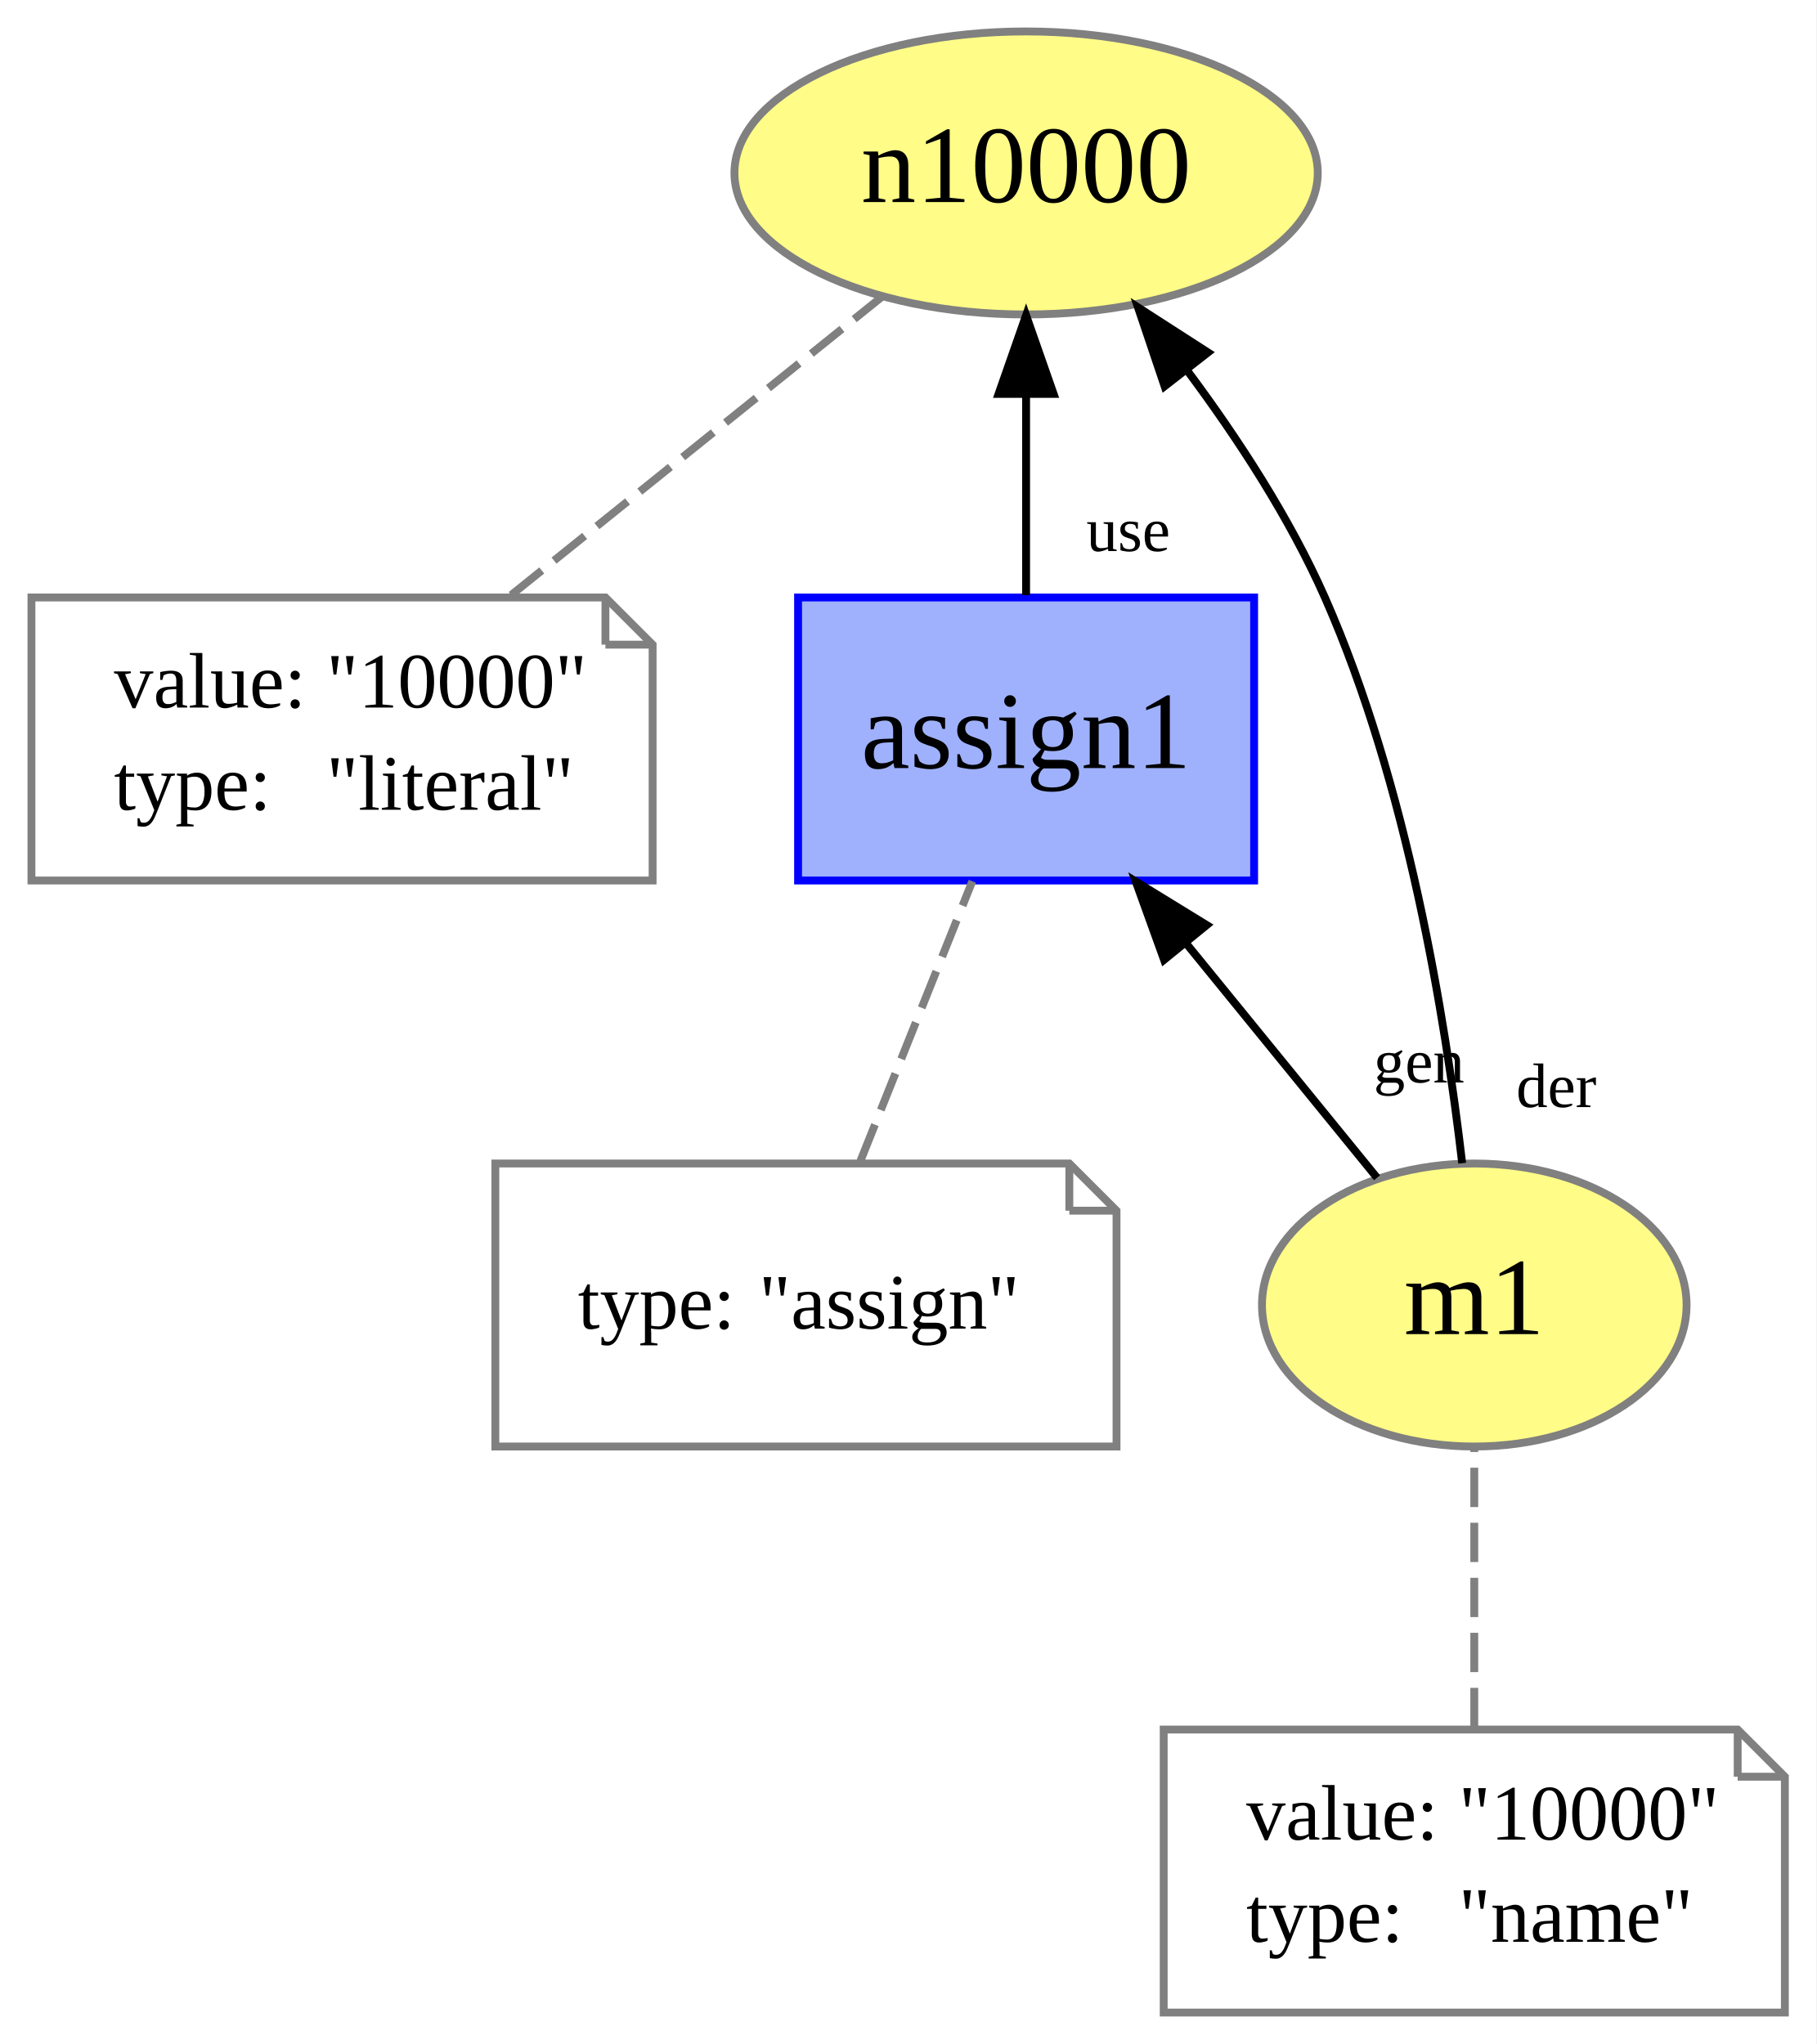
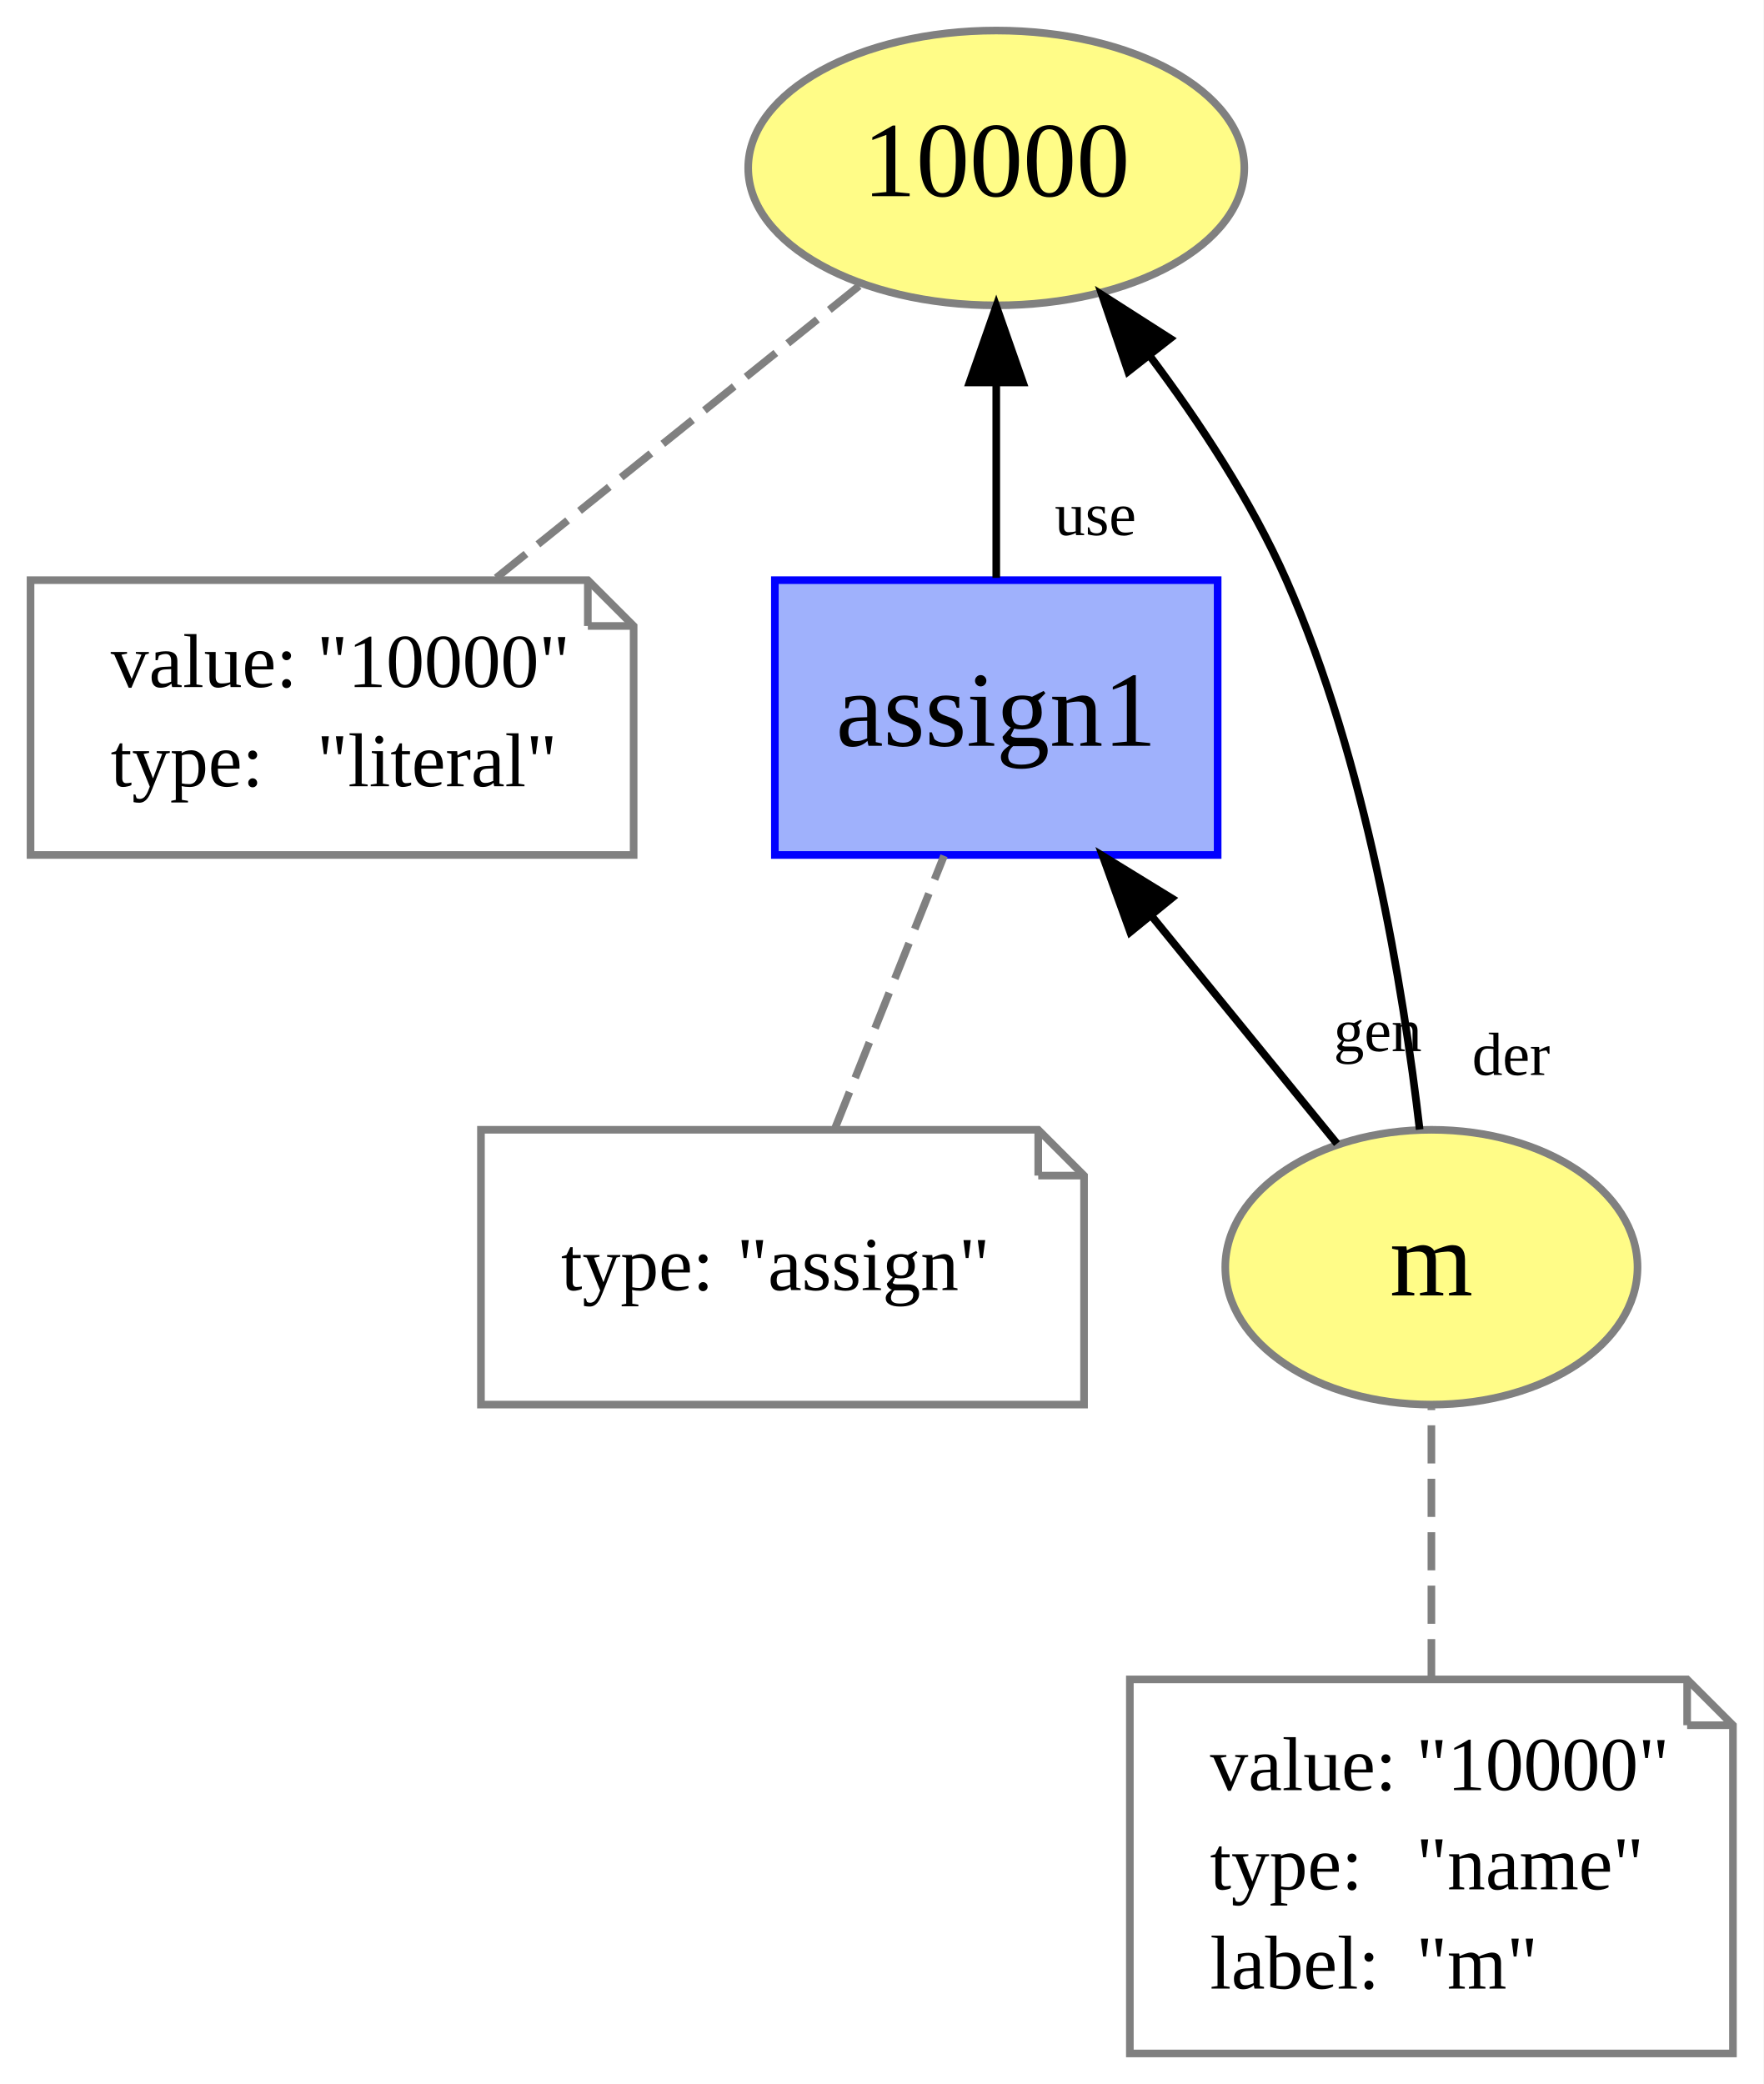
- <svg xmlns="http://www.w3.org/2000/svg" xmlns:xlink="http://www.w3.org/1999/xlink" width="231pt" height="260pt" viewBox="0.00 0.00 231.00 260.00">
-   <g id="graph0" class="graph" transform="scale(1 1) rotate(0) translate(4 256)">
-     <polygon fill="white" stroke="none" points="-4,4 -4,-256 227,-256 227,4 -4,4" />
+ <svg xmlns="http://www.w3.org/2000/svg" xmlns:xlink="http://www.w3.org/1999/xlink" width="231pt" height="273pt" viewBox="0.00 0.00 231.00 273.00">
+   <g id="graph0" class="graph" transform="scale(1 1) rotate(0) translate(4 269)">
+     <polygon fill="white" stroke="none" points="-4,4 -4,-269 227,-269 227,4 -4,4" />
    <g id="node1" class="node">
      <g id="a_node1">
-         <a xlink:href="http://example.org/n10000" xlink:title="n10000">
-           <ellipse fill="#fffc87" stroke="#808080" cx="126.5" cy="-234" rx="37.093" ry="18" />
-           <text text-anchor="middle" x="126.5" y="-230.3" font-family="Times New Roman,serif" font-size="14.00">n10000</text>
+         <a xlink:href="http://example.org/10000" xlink:title="10000">
+           <ellipse fill="#fffc87" stroke="#808080" cx="126.5" cy="-247" rx="32.494" ry="18" />
+           <text text-anchor="middle" x="126.5" y="-243.3" font-family="Times New Roman,serif" font-size="14.00">10000</text>
        </a>
      </g>
    </g>
    <g id="node2" class="node">
-       <polygon fill="none" stroke="gray" points="73,-180 0,-180 0,-144 79,-144 79,-174 73,-180" />
-       <polyline fill="none" stroke="gray" points="73,-180 73,-174 " />
-       <polyline fill="none" stroke="gray" points="79,-174 73,-174 " />
-       <text text-anchor="start" x="10.5" y="-166" font-family="Times New Roman,serif" font-size="10.00">value:</text>
-       <text text-anchor="start" x="37.5" y="-166" font-family="Times New Roman,serif" font-size="10.00">"10000"</text>
-       <text text-anchor="start" x="10.5" y="-153" font-family="Times New Roman,serif" font-size="10.00">type:</text>
-       <text text-anchor="start" x="37.5" y="-153" font-family="Times New Roman,serif" font-size="10.00">"literal"</text>
+       <polygon fill="none" stroke="gray" points="73,-193 0,-193 0,-157 79,-157 79,-187 73,-193" />
+       <polyline fill="none" stroke="gray" points="73,-193 73,-187 " />
+       <polyline fill="none" stroke="gray" points="79,-187 73,-187 " />
+       <text text-anchor="start" x="10.5" y="-179" font-family="Times New Roman,serif" font-size="10.00">value:</text>
+       <text text-anchor="start" x="37.5" y="-179" font-family="Times New Roman,serif" font-size="10.00">"10000"</text>
+       <text text-anchor="start" x="10.5" y="-166" font-family="Times New Roman,serif" font-size="10.00">type:</text>
+       <text text-anchor="start" x="37.5" y="-166" font-family="Times New Roman,serif" font-size="10.00">"literal"</text>
    </g>
    <g id="edge1" class="edge">
-       <path fill="none" stroke="gray" stroke-dasharray="5,2" d="M61.006,-180.303C75.497,-191.963 94.409,-207.179 108.182,-218.262" />
+       <path fill="none" stroke="gray" stroke-dasharray="5,2" d="M61.006,-193.303C75.699,-205.125 94.935,-220.603 108.753,-231.721" />
    </g>
    <g id="node3" class="node">
      <g id="a_node3">
-         <a xlink:href="http://example.org/m1" xlink:title="m1">
-           <ellipse fill="#fffc87" stroke="#808080" cx="183.5" cy="-90" rx="27" ry="18" />
-           <text text-anchor="middle" x="183.5" y="-86.3" font-family="Times New Roman,serif" font-size="14.00">m1</text>
+         <a xlink:href="http://example.org/m" xlink:title="m">
+           <ellipse fill="#fffc87" stroke="#808080" cx="183.5" cy="-103" rx="27" ry="18" />
+           <text text-anchor="middle" x="183.5" y="-99.3" font-family="Times New Roman,serif" font-size="14.00">m</text>
        </a>
      </g>
    </g>
    <g id="edge6" class="edge">
-       <path fill="none" stroke="black" d="M181.961,-108.039C179.827,-126.44 174.975,-156.3 164.5,-180 160.037,-190.097 153.462,-200.19 147.03,-208.819" />
-       <polygon fill="black" stroke="black" points="144.116,-206.865 140.73,-216.905 149.637,-211.167 144.116,-206.865" />
-       <text text-anchor="middle" x="193.93" y="-115.18" font-family="Times New Roman,serif" font-size="8.00">der</text>
+       <path fill="none" stroke="black" d="M181.961,-121.039C179.827,-139.44 174.975,-169.3 164.5,-193 159.921,-203.359 153.119,-213.715 146.53,-222.488" />
+       <polygon fill="black" stroke="black" points="143.771,-220.333 140.357,-230.363 149.281,-224.652 143.771,-220.333" />
+       <text text-anchor="middle" x="193.93" y="-128.18" font-family="Times New Roman,serif" font-size="8.00">der</text>
    </g>
    <g id="node5" class="node">
      <g id="a_node5">
        <a xlink:href="http://example.org/assign1" xlink:title="assign1">
-           <polygon fill="#9fb1fc" stroke="#0000ff" points="155.5,-180 97.5,-180 97.5,-144 155.5,-144 155.5,-180" />
-           <text text-anchor="middle" x="126.5" y="-158.3" font-family="Times New Roman,serif" font-size="14.00">assign1</text>
+           <polygon fill="#9fb1fc" stroke="#0000ff" points="155.5,-193 97.5,-193 97.5,-157 155.5,-157 155.5,-193" />
+           <text text-anchor="middle" x="126.5" y="-171.3" font-family="Times New Roman,serif" font-size="14.00">assign1</text>
        </a>
      </g>
    </g>
    <g id="edge5" class="edge">
-       <path fill="none" stroke="black" d="M171.132,-106.189C164.072,-114.859 155.042,-125.948 146.954,-135.88" />
-       <polygon fill="black" stroke="black" points="144.046,-133.909 140.446,-143.873 149.474,-138.329 144.046,-133.909" />
-       <text text-anchor="middle" x="176.469" y="-118.307" font-family="Times New Roman,serif" font-size="8.00">gen</text>
+       <path fill="none" stroke="black" d="M171.132,-119.189C164.072,-127.859 155.042,-138.948 146.954,-148.88" />
+       <polygon fill="black" stroke="black" points="144.046,-146.909 140.446,-156.873 149.474,-151.329 144.046,-146.909" />
+       <text text-anchor="middle" x="176.469" y="-131.307" font-family="Times New Roman,serif" font-size="8.00">gen</text>
    </g>
    <g id="node4" class="node">
-       <polygon fill="none" stroke="gray" points="217,-36 144,-36 144,-0 223,-0 223,-30 217,-36" />
-       <polyline fill="none" stroke="gray" points="217,-36 217,-30 " />
-       <polyline fill="none" stroke="gray" points="223,-30 217,-30 " />
-       <text text-anchor="start" x="154.5" y="-22" font-family="Times New Roman,serif" font-size="10.00">value:</text>
-       <text text-anchor="start" x="181.5" y="-22" font-family="Times New Roman,serif" font-size="10.00">"10000"</text>
-       <text text-anchor="start" x="154.5" y="-9" font-family="Times New Roman,serif" font-size="10.00">type:</text>
-       <text text-anchor="start" x="181.5" y="-9" font-family="Times New Roman,serif" font-size="10.00">"name"</text>
+       <polygon fill="none" stroke="gray" points="217,-49 144,-49 144,-0 223,-0 223,-43 217,-49" />
+       <polyline fill="none" stroke="gray" points="217,-49 217,-43 " />
+       <polyline fill="none" stroke="gray" points="223,-43 217,-43 " />
+       <text text-anchor="start" x="154.5" y="-34.5" font-family="Times New Roman,serif" font-size="10.00">value:</text>
+       <text text-anchor="start" x="181.5" y="-34.5" font-family="Times New Roman,serif" font-size="10.00">"10000"</text>
+       <text text-anchor="start" x="154.5" y="-21.5" font-family="Times New Roman,serif" font-size="10.00">type:</text>
+       <text text-anchor="start" x="181.5" y="-21.5" font-family="Times New Roman,serif" font-size="10.00">"name"</text>
+       <text text-anchor="start" x="154.5" y="-8.5" font-family="Times New Roman,serif" font-size="10.00">label:</text>
+       <text text-anchor="start" x="181.5" y="-8.5" font-family="Times New Roman,serif" font-size="10.00">"m"</text>
    </g>
    <g id="edge2" class="edge">
-       <path fill="none" stroke="gray" stroke-dasharray="5,2" d="M183.5,-36.303C183.5,-47.154 183.5,-61.083 183.5,-71.896" />
+       <path fill="none" stroke="gray" stroke-dasharray="5,2" d="M183.5,-49.286C183.5,-60.69 183.5,-74.105 183.5,-84.548" />
    </g>
    <g id="edge4" class="edge">
-       <path fill="none" stroke="black" d="M126.5,-180.303C126.5,-188.017 126.5,-197.288 126.5,-205.888" />
-       <polygon fill="black" stroke="black" points="123,-205.896 126.5,-215.896 130,-205.896 123,-205.896" />
-       <text text-anchor="middle" x="139.49" y="-185.903" font-family="Times New Roman,serif" font-size="8.00">use</text>
+       <path fill="none" stroke="black" d="M126.5,-193.303C126.5,-201.017 126.5,-210.288 126.5,-218.888" />
+       <polygon fill="black" stroke="black" points="123,-218.896 126.5,-228.896 130,-218.896 123,-218.896" />
+       <text text-anchor="middle" x="139.49" y="-198.903" font-family="Times New Roman,serif" font-size="8.00">use</text>
    </g>
    <g id="node6" class="node">
-       <polygon fill="none" stroke="gray" points="132,-108 59,-108 59,-72 138,-72 138,-102 132,-108" />
-       <polyline fill="none" stroke="gray" points="132,-108 132,-102 " />
-       <polyline fill="none" stroke="gray" points="138,-102 132,-102 " />
-       <text text-anchor="start" x="69.5" y="-87" font-family="Times New Roman,serif" font-size="10.00">type:</text>
-       <text text-anchor="start" x="92.5" y="-87" font-family="Times New Roman,serif" font-size="10.00">"assign"</text>
+       <polygon fill="none" stroke="gray" points="132,-121 59,-121 59,-85 138,-85 138,-115 132,-121" />
+       <polyline fill="none" stroke="gray" points="132,-121 132,-115 " />
+       <polyline fill="none" stroke="gray" points="138,-115 132,-115 " />
+       <text text-anchor="start" x="69.5" y="-100" font-family="Times New Roman,serif" font-size="10.00">type:</text>
+       <text text-anchor="start" x="92.5" y="-100" font-family="Times New Roman,serif" font-size="10.00">"assign"</text>
    </g>
    <g id="edge3" class="edge">
-       <path fill="none" stroke="gray" stroke-dasharray="5,2" d="M105.421,-108.303C109.761,-119.154 115.333,-133.083 119.658,-143.896" />
+       <path fill="none" stroke="gray" stroke-dasharray="5,2" d="M105.421,-121.303C109.761,-132.154 115.333,-146.083 119.658,-156.896" />
    </g>
  </g>
</svg>
